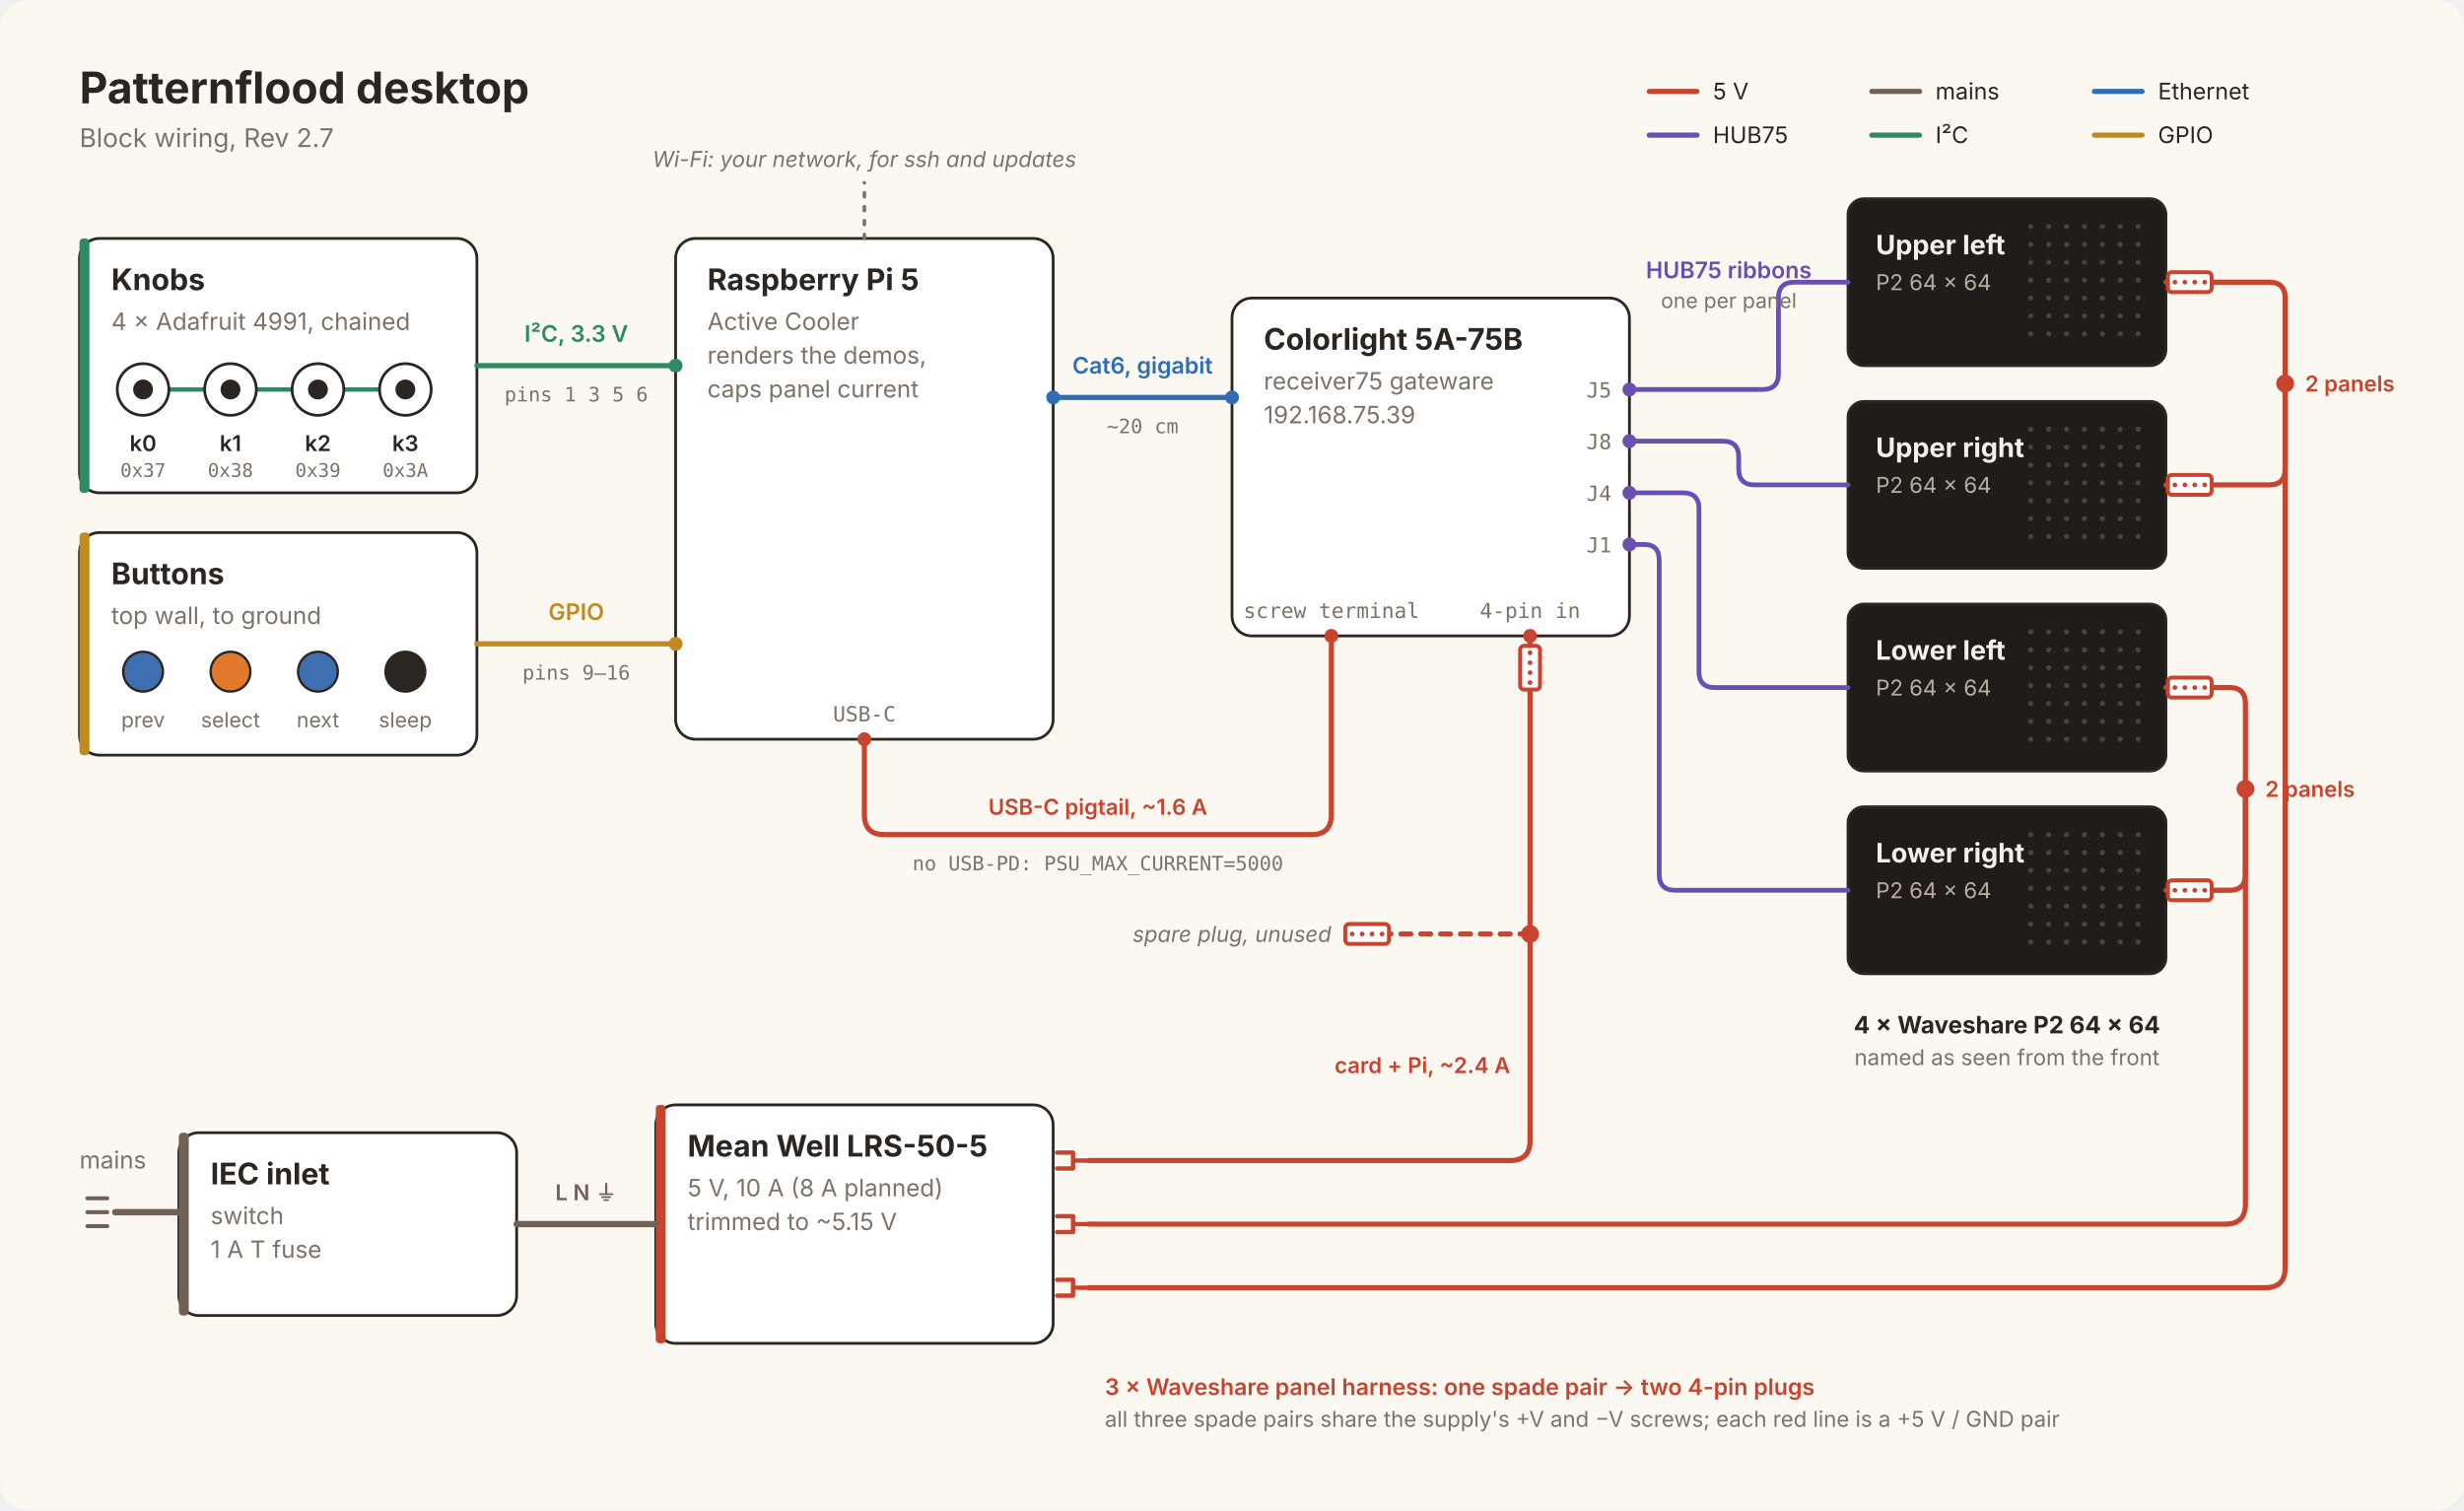
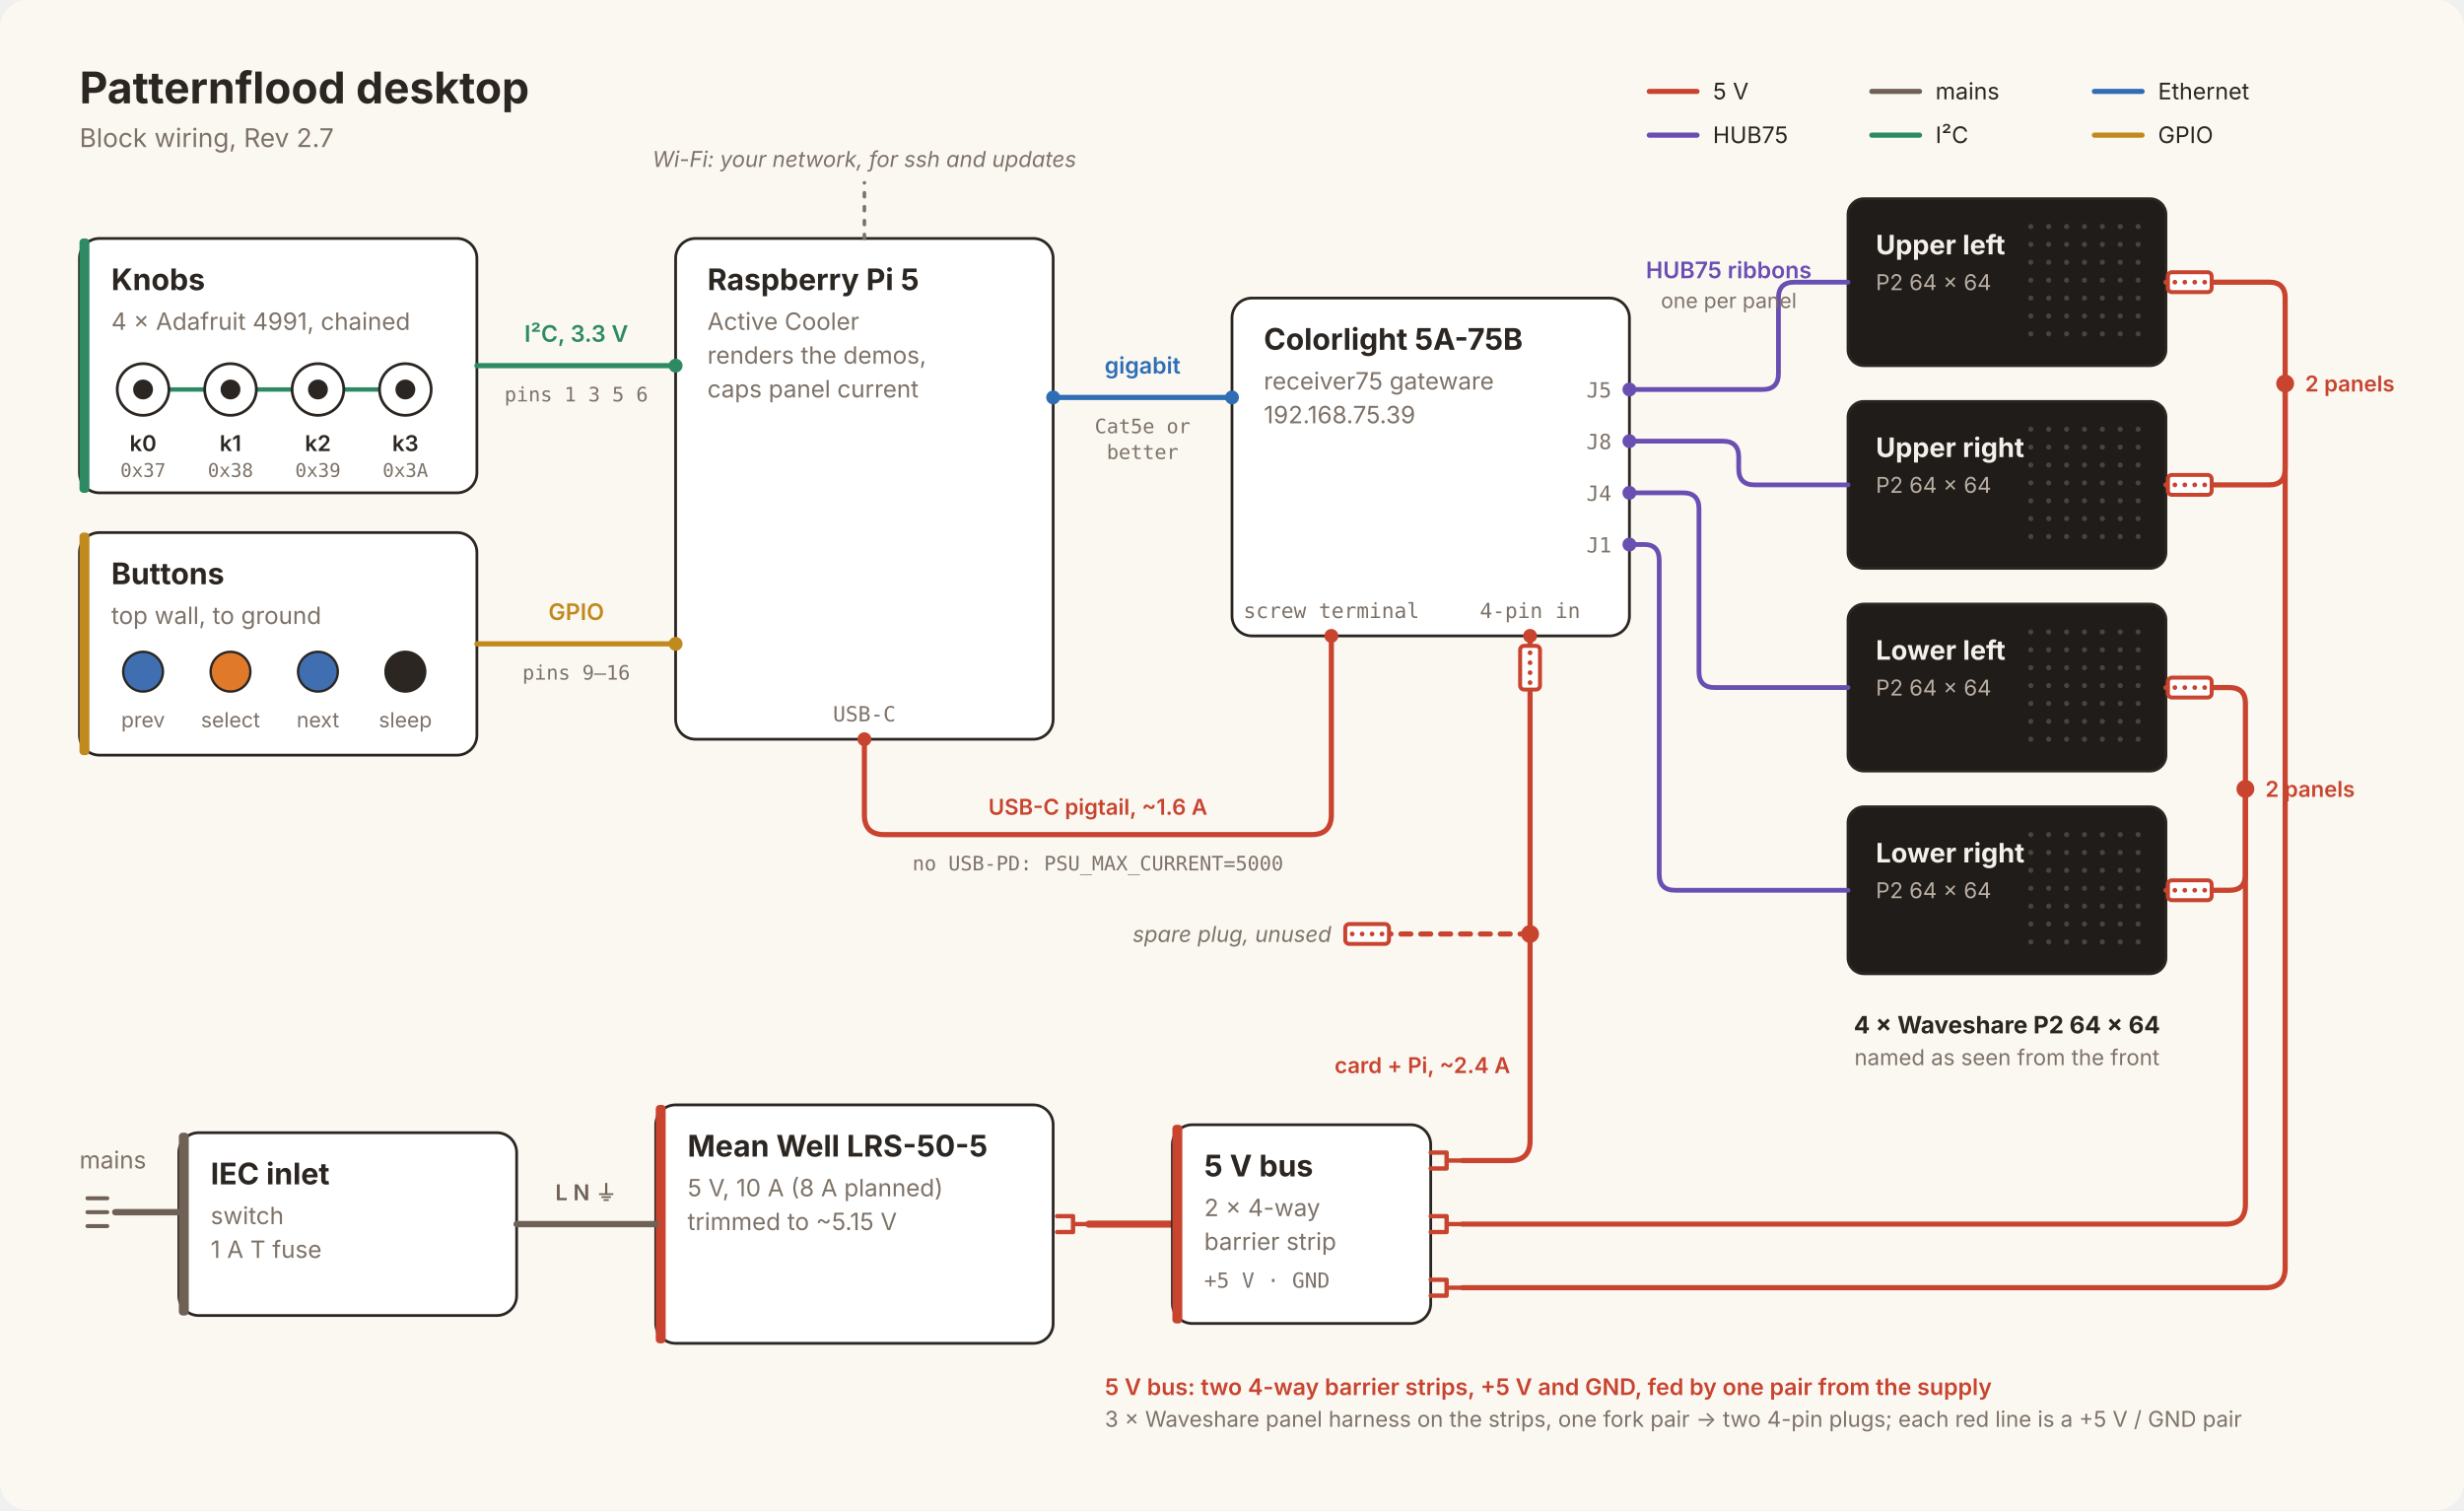
<svg xmlns="http://www.w3.org/2000/svg" viewBox="0 0 1240 760" width="1240" height="760" role="img" aria-label="Patternflood desktop wiring: power, data and controls between the supply, Pi 5, Colorlight card, panels, knobs and buttons">
  <rect width="1240" height="760" rx="14" fill="#fbf8f2" />
  <text x="40" y="52" font-size="22" fill="#2b2622" font-weight="700" text-anchor="start" font-family="Inter, -apple-system, 'Segoe UI', Helvetica, Arial, sans-serif">Patternflood desktop</text>
  <text x="40" y="74" font-size="13" fill="#7d7268" font-weight="400" text-anchor="start" font-family="Inter, -apple-system, 'Segoe UI', Helvetica, Arial, sans-serif">Block wiring, Rev 2.7</text>
  <rect x="40" y="120" width="200" height="128" rx="10" fill="#ffffff" stroke="#2b2622" stroke-width="1.4" />
  <rect x="40" y="120" width="5" height="128" rx="2" fill="#2e8a63" />
  <text x="56" y="146" font-size="15" fill="#2b2622" font-weight="650" text-anchor="start" font-family="Inter, -apple-system, 'Segoe UI', Helvetica, Arial, sans-serif">Knobs</text>
  <text x="56" y="166" font-size="12" fill="#7d7268" font-weight="400" text-anchor="start" font-family="Inter, -apple-system, 'Segoe UI', Helvetica, Arial, sans-serif">4 × Adafruit 4991, chained</text>
  <path d="M72,196 L204,196" fill="none" stroke="#2e8a63" stroke-width="2.2" stroke-linecap="round" stroke-linejoin="round" />
  <circle cx="72" cy="196" r="13" fill="#ffffff" stroke="#2b2622" stroke-width="1.4" />
  <circle cx="72" cy="196" r="5" fill="#2b2622" />
  <text x="72" y="227" font-size="11" fill="#2b2622" font-weight="600" text-anchor="middle" font-family="Inter, -apple-system, 'Segoe UI', Helvetica, Arial, sans-serif">k0</text>
  <text x="72" y="240" font-size="9.5" fill="#7d7268" font-weight="400" text-anchor="middle" font-family="ui-monospace, SFMono-Regular, Menlo, Consolas, monospace">0x37</text>
  <circle cx="116" cy="196" r="13" fill="#ffffff" stroke="#2b2622" stroke-width="1.4" />
  <circle cx="116" cy="196" r="5" fill="#2b2622" />
  <text x="116" y="227" font-size="11" fill="#2b2622" font-weight="600" text-anchor="middle" font-family="Inter, -apple-system, 'Segoe UI', Helvetica, Arial, sans-serif">k1</text>
  <text x="116" y="240" font-size="9.5" fill="#7d7268" font-weight="400" text-anchor="middle" font-family="ui-monospace, SFMono-Regular, Menlo, Consolas, monospace">0x38</text>
  <circle cx="160" cy="196" r="13" fill="#ffffff" stroke="#2b2622" stroke-width="1.4" />
  <circle cx="160" cy="196" r="5" fill="#2b2622" />
  <text x="160" y="227" font-size="11" fill="#2b2622" font-weight="600" text-anchor="middle" font-family="Inter, -apple-system, 'Segoe UI', Helvetica, Arial, sans-serif">k2</text>
  <text x="160" y="240" font-size="9.5" fill="#7d7268" font-weight="400" text-anchor="middle" font-family="ui-monospace, SFMono-Regular, Menlo, Consolas, monospace">0x39</text>
  <circle cx="204" cy="196" r="13" fill="#ffffff" stroke="#2b2622" stroke-width="1.4" />
  <circle cx="204" cy="196" r="5" fill="#2b2622" />
  <text x="204" y="227" font-size="11" fill="#2b2622" font-weight="600" text-anchor="middle" font-family="Inter, -apple-system, 'Segoe UI', Helvetica, Arial, sans-serif">k3</text>
  <text x="204" y="240" font-size="9.5" fill="#7d7268" font-weight="400" text-anchor="middle" font-family="ui-monospace, SFMono-Regular, Menlo, Consolas, monospace">0x3A</text>
  <rect x="40" y="268" width="200" height="112" rx="10" fill="#ffffff" stroke="#2b2622" stroke-width="1.4" />
  <rect x="40" y="268" width="5" height="112" rx="2" fill="#c08a1e" />
  <text x="56" y="294" font-size="15" fill="#2b2622" font-weight="650" text-anchor="start" font-family="Inter, -apple-system, 'Segoe UI', Helvetica, Arial, sans-serif">Buttons</text>
  <text x="56" y="314" font-size="12" fill="#7d7268" font-weight="400" text-anchor="start" font-family="Inter, -apple-system, 'Segoe UI', Helvetica, Arial, sans-serif">top wall, to ground</text>
  <circle cx="72" cy="338" r="10" fill="#3f6fb0" stroke="#2b2622" stroke-width="1.2" />
  <text x="72" y="366" font-size="10.5" fill="#7d7268" font-weight="400" text-anchor="middle" font-family="Inter, -apple-system, 'Segoe UI', Helvetica, Arial, sans-serif">prev</text>
  <circle cx="116" cy="338" r="10" fill="#e07a2a" stroke="#2b2622" stroke-width="1.2" />
  <text x="116" y="366" font-size="10.5" fill="#7d7268" font-weight="400" text-anchor="middle" font-family="Inter, -apple-system, 'Segoe UI', Helvetica, Arial, sans-serif">select</text>
  <circle cx="160" cy="338" r="10" fill="#3f6fb0" stroke="#2b2622" stroke-width="1.2" />
  <text x="160" y="366" font-size="10.5" fill="#7d7268" font-weight="400" text-anchor="middle" font-family="Inter, -apple-system, 'Segoe UI', Helvetica, Arial, sans-serif">next</text>
  <circle cx="204" cy="338" r="10" fill="#2b2622" stroke="#2b2622" stroke-width="1.2" />
  <text x="204" y="366" font-size="10.5" fill="#7d7268" font-weight="400" text-anchor="middle" font-family="Inter, -apple-system, 'Segoe UI', Helvetica, Arial, sans-serif">sleep</text>
  <rect x="340" y="120" width="190" height="252" rx="10" fill="#ffffff" stroke="#2b2622" stroke-width="1.4" />
  <text x="356" y="146" font-size="15" fill="#2b2622" font-weight="650" text-anchor="start" font-family="Inter, -apple-system, 'Segoe UI', Helvetica, Arial, sans-serif">Raspberry Pi 5</text>
  <text x="356" y="166" font-size="12" fill="#7d7268" font-weight="400" text-anchor="start" font-family="Inter, -apple-system, 'Segoe UI', Helvetica, Arial, sans-serif">Active Cooler</text>
  <text x="356" y="183" font-size="12" fill="#7d7268" font-weight="400" text-anchor="start" font-family="Inter, -apple-system, 'Segoe UI', Helvetica, Arial, sans-serif">renders the demos,</text>
  <text x="356" y="200" font-size="12" fill="#7d7268" font-weight="400" text-anchor="start" font-family="Inter, -apple-system, 'Segoe UI', Helvetica, Arial, sans-serif">caps panel current</text>
  <circle cx="340" cy="184" r="3.5" fill="#2e8a63" />
  <circle cx="340" cy="324" r="3.5" fill="#c08a1e" />
  <circle cx="530" cy="200" r="3.5" fill="#2f6db5" />
  <circle cx="435" cy="372" r="3.5" fill="#c8442f" />
  <text x="435" y="363" font-size="10.5" fill="#7d7268" font-weight="400" text-anchor="middle" font-family="ui-monospace, SFMono-Regular, Menlo, Consolas, monospace">USB-C</text>
  <path d="M240,184 L340,184" fill="none" stroke="#2e8a63" stroke-width="2.6" stroke-linecap="round" stroke-linejoin="round" />
  <text x="290" y="172" font-size="11.5" fill="#2e8a63" font-weight="600" text-anchor="middle" font-family="Inter, -apple-system, 'Segoe UI', Helvetica, Arial, sans-serif">I²C, 3.3 V</text>
  <text x="290" y="202" font-size="10" fill="#7d7268" font-weight="400" text-anchor="middle" font-family="ui-monospace, SFMono-Regular, Menlo, Consolas, monospace">pins 1 3 5 6</text>
  <path d="M240,324 L340,324" fill="none" stroke="#c08a1e" stroke-width="2.6" stroke-linecap="round" stroke-linejoin="round" />
  <text x="290" y="312" font-size="11.5" fill="#c08a1e" font-weight="600" text-anchor="middle" font-family="Inter, -apple-system, 'Segoe UI', Helvetica, Arial, sans-serif">GPIO</text>
  <text x="290" y="342" font-size="10" fill="#7d7268" font-weight="400" text-anchor="middle" font-family="ui-monospace, SFMono-Regular, Menlo, Consolas, monospace">pins 9–16</text>
  <path d="M435,120 L435,92" fill="none" stroke="#7d7268" stroke-width="1.8" stroke-linecap="round" stroke-linejoin="round" stroke-dasharray="2 5" />
  <text x="435" y="84" font-size="11" fill="#7d7268" font-weight="400" text-anchor="middle" font-family="Inter, -apple-system, 'Segoe UI', Helvetica, Arial, sans-serif" font-style="italic">Wi-Fi: your network, for ssh and updates</text>
  <rect x="620" y="150" width="200" height="170" rx="10" fill="#ffffff" stroke="#2b2622" stroke-width="1.4" />
  <text x="636" y="176" font-size="15" fill="#2b2622" font-weight="650" text-anchor="start" font-family="Inter, -apple-system, 'Segoe UI', Helvetica, Arial, sans-serif">Colorlight 5A-75B</text>
  <text x="636" y="196" font-size="12" fill="#7d7268" font-weight="400" text-anchor="start" font-family="Inter, -apple-system, 'Segoe UI', Helvetica, Arial, sans-serif">receiver75 gateware</text>
  <text x="636" y="213" font-size="12" fill="#7d7268" font-weight="400" text-anchor="start" font-family="Inter, -apple-system, 'Segoe UI', Helvetica, Arial, sans-serif">192.168.75.39</text>
  <circle cx="620" cy="200" r="3.5" fill="#2f6db5" />
  <path d="M530,200 L620,200" fill="none" stroke="#2f6db5" stroke-width="2.6" stroke-linecap="round" stroke-linejoin="round" />
-   <text x="575" y="188" font-size="11.5" fill="#2f6db5" font-weight="600" text-anchor="middle" font-family="Inter, -apple-system, 'Segoe UI', Helvetica, Arial, sans-serif">Cat6, gigabit</text>
-   <text x="575" y="218" font-size="10" fill="#7d7268" font-weight="400" text-anchor="middle" font-family="ui-monospace, SFMono-Regular, Menlo, Consolas, monospace">~20 cm</text>
+   <text x="575" y="188" font-size="11.5" fill="#2f6db5" font-weight="600" text-anchor="middle" font-family="Inter, -apple-system, 'Segoe UI', Helvetica, Arial, sans-serif">gigabit</text>
+   <text x="575" y="218" font-size="10" fill="#7d7268" font-weight="400" text-anchor="middle" font-family="ui-monospace, SFMono-Regular, Menlo, Consolas, monospace">Cat5e or</text>
+   <text x="575" y="231" font-size="10" fill="#7d7268" font-weight="400" text-anchor="middle" font-family="ui-monospace, SFMono-Regular, Menlo, Consolas, monospace">better</text>
  <circle cx="820" cy="196" r="3.5" fill="#6a4fb3" />
  <text x="811" y="200" font-size="10.5" fill="#7d7268" font-weight="400" text-anchor="end" font-family="ui-monospace, SFMono-Regular, Menlo, Consolas, monospace">J5</text>
  <circle cx="820" cy="222" r="3.5" fill="#6a4fb3" />
  <text x="811" y="226" font-size="10.5" fill="#7d7268" font-weight="400" text-anchor="end" font-family="ui-monospace, SFMono-Regular, Menlo, Consolas, monospace">J8</text>
  <circle cx="820" cy="248" r="3.5" fill="#6a4fb3" />
  <text x="811" y="252" font-size="10.5" fill="#7d7268" font-weight="400" text-anchor="end" font-family="ui-monospace, SFMono-Regular, Menlo, Consolas, monospace">J4</text>
  <circle cx="820" cy="274" r="3.5" fill="#6a4fb3" />
  <text x="811" y="278" font-size="10.5" fill="#7d7268" font-weight="400" text-anchor="end" font-family="ui-monospace, SFMono-Regular, Menlo, Consolas, monospace">J1</text>
  <circle cx="670" cy="320" r="3.5" fill="#c8442f" />
  <text x="670" y="311" font-size="10.5" fill="#7d7268" font-weight="400" text-anchor="middle" font-family="ui-monospace, SFMono-Regular, Menlo, Consolas, monospace">screw terminal</text>
  <circle cx="770" cy="320" r="3.5" fill="#c8442f" />
  <text x="770" y="311" font-size="10.5" fill="#7d7268" font-weight="400" text-anchor="middle" font-family="ui-monospace, SFMono-Regular, Menlo, Consolas, monospace">4-pin in</text>
  <rect x="930" y="100" width="160" height="84" rx="8" fill="#1f1c1a" stroke="#2b2622" stroke-width="1.4" />
  <circle cx="1022" cy="114" r="1.3" fill="#4a433d" />
  <circle cx="1022" cy="123" r="1.3" fill="#4a433d" />
  <circle cx="1022" cy="132" r="1.3" fill="#4a433d" />
  <circle cx="1022" cy="141" r="1.3" fill="#4a433d" />
  <circle cx="1022" cy="150" r="1.3" fill="#4a433d" />
  <circle cx="1022" cy="159" r="1.3" fill="#4a433d" />
  <circle cx="1022" cy="168" r="1.3" fill="#4a433d" />
  <circle cx="1031" cy="114" r="1.3" fill="#4a433d" />
  <circle cx="1031" cy="123" r="1.3" fill="#4a433d" />
  <circle cx="1031" cy="132" r="1.3" fill="#4a433d" />
  <circle cx="1031" cy="141" r="1.3" fill="#4a433d" />
  <circle cx="1031" cy="150" r="1.3" fill="#4a433d" />
  <circle cx="1031" cy="159" r="1.3" fill="#4a433d" />
  <circle cx="1031" cy="168" r="1.3" fill="#4a433d" />
  <circle cx="1040" cy="114" r="1.3" fill="#4a433d" />
  <circle cx="1040" cy="123" r="1.3" fill="#4a433d" />
  <circle cx="1040" cy="132" r="1.3" fill="#4a433d" />
  <circle cx="1040" cy="141" r="1.3" fill="#4a433d" />
  <circle cx="1040" cy="150" r="1.3" fill="#4a433d" />
  <circle cx="1040" cy="159" r="1.3" fill="#4a433d" />
  <circle cx="1040" cy="168" r="1.3" fill="#4a433d" />
  <circle cx="1049" cy="114" r="1.3" fill="#4a433d" />
  <circle cx="1049" cy="123" r="1.3" fill="#4a433d" />
  <circle cx="1049" cy="132" r="1.3" fill="#4a433d" />
  <circle cx="1049" cy="141" r="1.3" fill="#4a433d" />
  <circle cx="1049" cy="150" r="1.3" fill="#4a433d" />
  <circle cx="1049" cy="159" r="1.3" fill="#4a433d" />
  <circle cx="1049" cy="168" r="1.3" fill="#4a433d" />
  <circle cx="1058" cy="114" r="1.3" fill="#4a433d" />
  <circle cx="1058" cy="123" r="1.3" fill="#4a433d" />
  <circle cx="1058" cy="132" r="1.3" fill="#4a433d" />
  <circle cx="1058" cy="141" r="1.3" fill="#4a433d" />
  <circle cx="1058" cy="150" r="1.3" fill="#4a433d" />
  <circle cx="1058" cy="159" r="1.3" fill="#4a433d" />
  <circle cx="1058" cy="168" r="1.3" fill="#4a433d" />
  <circle cx="1067" cy="114" r="1.3" fill="#4a433d" />
  <circle cx="1067" cy="123" r="1.3" fill="#4a433d" />
  <circle cx="1067" cy="132" r="1.3" fill="#4a433d" />
  <circle cx="1067" cy="141" r="1.3" fill="#4a433d" />
  <circle cx="1067" cy="150" r="1.3" fill="#4a433d" />
  <circle cx="1067" cy="159" r="1.3" fill="#4a433d" />
  <circle cx="1067" cy="168" r="1.3" fill="#4a433d" />
  <circle cx="1076" cy="114" r="1.3" fill="#4a433d" />
  <circle cx="1076" cy="123" r="1.3" fill="#4a433d" />
  <circle cx="1076" cy="132" r="1.3" fill="#4a433d" />
  <circle cx="1076" cy="141" r="1.3" fill="#4a433d" />
  <circle cx="1076" cy="150" r="1.3" fill="#4a433d" />
  <circle cx="1076" cy="159" r="1.3" fill="#4a433d" />
  <circle cx="1076" cy="168" r="1.3" fill="#4a433d" />
  <text x="944" y="128" font-size="13.5" fill="#f4efe8" font-weight="650" text-anchor="start" font-family="Inter, -apple-system, 'Segoe UI', Helvetica, Arial, sans-serif">Upper left</text>
  <text x="944" y="146" font-size="11" fill="#b9ada1" font-weight="400" text-anchor="start" font-family="Inter, -apple-system, 'Segoe UI', Helvetica, Arial, sans-serif">P2 64 × 64</text>
  <rect x="930" y="202" width="160" height="84" rx="8" fill="#1f1c1a" stroke="#2b2622" stroke-width="1.4" />
  <circle cx="1022" cy="216" r="1.3" fill="#4a433d" />
  <circle cx="1022" cy="225" r="1.3" fill="#4a433d" />
  <circle cx="1022" cy="234" r="1.3" fill="#4a433d" />
  <circle cx="1022" cy="243" r="1.3" fill="#4a433d" />
  <circle cx="1022" cy="252" r="1.3" fill="#4a433d" />
  <circle cx="1022" cy="261" r="1.3" fill="#4a433d" />
  <circle cx="1022" cy="270" r="1.3" fill="#4a433d" />
  <circle cx="1031" cy="216" r="1.3" fill="#4a433d" />
  <circle cx="1031" cy="225" r="1.3" fill="#4a433d" />
  <circle cx="1031" cy="234" r="1.3" fill="#4a433d" />
  <circle cx="1031" cy="243" r="1.3" fill="#4a433d" />
  <circle cx="1031" cy="252" r="1.3" fill="#4a433d" />
  <circle cx="1031" cy="261" r="1.3" fill="#4a433d" />
  <circle cx="1031" cy="270" r="1.3" fill="#4a433d" />
  <circle cx="1040" cy="216" r="1.3" fill="#4a433d" />
  <circle cx="1040" cy="225" r="1.3" fill="#4a433d" />
  <circle cx="1040" cy="234" r="1.3" fill="#4a433d" />
  <circle cx="1040" cy="243" r="1.3" fill="#4a433d" />
  <circle cx="1040" cy="252" r="1.3" fill="#4a433d" />
  <circle cx="1040" cy="261" r="1.3" fill="#4a433d" />
  <circle cx="1040" cy="270" r="1.3" fill="#4a433d" />
  <circle cx="1049" cy="216" r="1.3" fill="#4a433d" />
  <circle cx="1049" cy="225" r="1.3" fill="#4a433d" />
  <circle cx="1049" cy="234" r="1.3" fill="#4a433d" />
  <circle cx="1049" cy="243" r="1.3" fill="#4a433d" />
  <circle cx="1049" cy="252" r="1.3" fill="#4a433d" />
  <circle cx="1049" cy="261" r="1.3" fill="#4a433d" />
  <circle cx="1049" cy="270" r="1.3" fill="#4a433d" />
  <circle cx="1058" cy="216" r="1.3" fill="#4a433d" />
  <circle cx="1058" cy="225" r="1.3" fill="#4a433d" />
  <circle cx="1058" cy="234" r="1.3" fill="#4a433d" />
  <circle cx="1058" cy="243" r="1.3" fill="#4a433d" />
  <circle cx="1058" cy="252" r="1.3" fill="#4a433d" />
  <circle cx="1058" cy="261" r="1.3" fill="#4a433d" />
  <circle cx="1058" cy="270" r="1.3" fill="#4a433d" />
  <circle cx="1067" cy="216" r="1.3" fill="#4a433d" />
  <circle cx="1067" cy="225" r="1.3" fill="#4a433d" />
  <circle cx="1067" cy="234" r="1.3" fill="#4a433d" />
  <circle cx="1067" cy="243" r="1.3" fill="#4a433d" />
  <circle cx="1067" cy="252" r="1.3" fill="#4a433d" />
  <circle cx="1067" cy="261" r="1.3" fill="#4a433d" />
  <circle cx="1067" cy="270" r="1.3" fill="#4a433d" />
  <circle cx="1076" cy="216" r="1.3" fill="#4a433d" />
  <circle cx="1076" cy="225" r="1.3" fill="#4a433d" />
  <circle cx="1076" cy="234" r="1.3" fill="#4a433d" />
  <circle cx="1076" cy="243" r="1.3" fill="#4a433d" />
  <circle cx="1076" cy="252" r="1.3" fill="#4a433d" />
  <circle cx="1076" cy="261" r="1.3" fill="#4a433d" />
  <circle cx="1076" cy="270" r="1.3" fill="#4a433d" />
  <text x="944" y="230" font-size="13.5" fill="#f4efe8" font-weight="650" text-anchor="start" font-family="Inter, -apple-system, 'Segoe UI', Helvetica, Arial, sans-serif">Upper right</text>
  <text x="944" y="248" font-size="11" fill="#b9ada1" font-weight="400" text-anchor="start" font-family="Inter, -apple-system, 'Segoe UI', Helvetica, Arial, sans-serif">P2 64 × 64</text>
  <rect x="930" y="304" width="160" height="84" rx="8" fill="#1f1c1a" stroke="#2b2622" stroke-width="1.4" />
  <circle cx="1022" cy="318" r="1.3" fill="#4a433d" />
  <circle cx="1022" cy="327" r="1.3" fill="#4a433d" />
  <circle cx="1022" cy="336" r="1.3" fill="#4a433d" />
  <circle cx="1022" cy="345" r="1.3" fill="#4a433d" />
  <circle cx="1022" cy="354" r="1.3" fill="#4a433d" />
  <circle cx="1022" cy="363" r="1.3" fill="#4a433d" />
  <circle cx="1022" cy="372" r="1.3" fill="#4a433d" />
  <circle cx="1031" cy="318" r="1.3" fill="#4a433d" />
  <circle cx="1031" cy="327" r="1.3" fill="#4a433d" />
  <circle cx="1031" cy="336" r="1.3" fill="#4a433d" />
  <circle cx="1031" cy="345" r="1.3" fill="#4a433d" />
  <circle cx="1031" cy="354" r="1.3" fill="#4a433d" />
  <circle cx="1031" cy="363" r="1.3" fill="#4a433d" />
  <circle cx="1031" cy="372" r="1.3" fill="#4a433d" />
  <circle cx="1040" cy="318" r="1.3" fill="#4a433d" />
  <circle cx="1040" cy="327" r="1.3" fill="#4a433d" />
  <circle cx="1040" cy="336" r="1.3" fill="#4a433d" />
  <circle cx="1040" cy="345" r="1.3" fill="#4a433d" />
  <circle cx="1040" cy="354" r="1.3" fill="#4a433d" />
  <circle cx="1040" cy="363" r="1.3" fill="#4a433d" />
  <circle cx="1040" cy="372" r="1.3" fill="#4a433d" />
  <circle cx="1049" cy="318" r="1.3" fill="#4a433d" />
  <circle cx="1049" cy="327" r="1.3" fill="#4a433d" />
  <circle cx="1049" cy="336" r="1.3" fill="#4a433d" />
  <circle cx="1049" cy="345" r="1.3" fill="#4a433d" />
  <circle cx="1049" cy="354" r="1.3" fill="#4a433d" />
  <circle cx="1049" cy="363" r="1.3" fill="#4a433d" />
  <circle cx="1049" cy="372" r="1.3" fill="#4a433d" />
  <circle cx="1058" cy="318" r="1.3" fill="#4a433d" />
  <circle cx="1058" cy="327" r="1.3" fill="#4a433d" />
  <circle cx="1058" cy="336" r="1.3" fill="#4a433d" />
  <circle cx="1058" cy="345" r="1.3" fill="#4a433d" />
  <circle cx="1058" cy="354" r="1.3" fill="#4a433d" />
  <circle cx="1058" cy="363" r="1.3" fill="#4a433d" />
  <circle cx="1058" cy="372" r="1.3" fill="#4a433d" />
  <circle cx="1067" cy="318" r="1.3" fill="#4a433d" />
  <circle cx="1067" cy="327" r="1.3" fill="#4a433d" />
  <circle cx="1067" cy="336" r="1.3" fill="#4a433d" />
  <circle cx="1067" cy="345" r="1.3" fill="#4a433d" />
  <circle cx="1067" cy="354" r="1.3" fill="#4a433d" />
  <circle cx="1067" cy="363" r="1.3" fill="#4a433d" />
  <circle cx="1067" cy="372" r="1.3" fill="#4a433d" />
  <circle cx="1076" cy="318" r="1.3" fill="#4a433d" />
  <circle cx="1076" cy="327" r="1.3" fill="#4a433d" />
  <circle cx="1076" cy="336" r="1.3" fill="#4a433d" />
  <circle cx="1076" cy="345" r="1.3" fill="#4a433d" />
  <circle cx="1076" cy="354" r="1.3" fill="#4a433d" />
  <circle cx="1076" cy="363" r="1.3" fill="#4a433d" />
  <circle cx="1076" cy="372" r="1.3" fill="#4a433d" />
  <text x="944" y="332" font-size="13.5" fill="#f4efe8" font-weight="650" text-anchor="start" font-family="Inter, -apple-system, 'Segoe UI', Helvetica, Arial, sans-serif">Lower left</text>
  <text x="944" y="350" font-size="11" fill="#b9ada1" font-weight="400" text-anchor="start" font-family="Inter, -apple-system, 'Segoe UI', Helvetica, Arial, sans-serif">P2 64 × 64</text>
  <rect x="930" y="406" width="160" height="84" rx="8" fill="#1f1c1a" stroke="#2b2622" stroke-width="1.4" />
  <circle cx="1022" cy="420" r="1.3" fill="#4a433d" />
  <circle cx="1022" cy="429" r="1.3" fill="#4a433d" />
  <circle cx="1022" cy="438" r="1.3" fill="#4a433d" />
  <circle cx="1022" cy="447" r="1.3" fill="#4a433d" />
  <circle cx="1022" cy="456" r="1.3" fill="#4a433d" />
  <circle cx="1022" cy="465" r="1.3" fill="#4a433d" />
  <circle cx="1022" cy="474" r="1.3" fill="#4a433d" />
  <circle cx="1031" cy="420" r="1.3" fill="#4a433d" />
  <circle cx="1031" cy="429" r="1.3" fill="#4a433d" />
  <circle cx="1031" cy="438" r="1.3" fill="#4a433d" />
  <circle cx="1031" cy="447" r="1.3" fill="#4a433d" />
  <circle cx="1031" cy="456" r="1.3" fill="#4a433d" />
  <circle cx="1031" cy="465" r="1.3" fill="#4a433d" />
  <circle cx="1031" cy="474" r="1.3" fill="#4a433d" />
  <circle cx="1040" cy="420" r="1.3" fill="#4a433d" />
  <circle cx="1040" cy="429" r="1.3" fill="#4a433d" />
  <circle cx="1040" cy="438" r="1.3" fill="#4a433d" />
  <circle cx="1040" cy="447" r="1.3" fill="#4a433d" />
  <circle cx="1040" cy="456" r="1.3" fill="#4a433d" />
  <circle cx="1040" cy="465" r="1.3" fill="#4a433d" />
  <circle cx="1040" cy="474" r="1.3" fill="#4a433d" />
  <circle cx="1049" cy="420" r="1.3" fill="#4a433d" />
  <circle cx="1049" cy="429" r="1.3" fill="#4a433d" />
  <circle cx="1049" cy="438" r="1.3" fill="#4a433d" />
  <circle cx="1049" cy="447" r="1.3" fill="#4a433d" />
  <circle cx="1049" cy="456" r="1.3" fill="#4a433d" />
  <circle cx="1049" cy="465" r="1.3" fill="#4a433d" />
  <circle cx="1049" cy="474" r="1.3" fill="#4a433d" />
  <circle cx="1058" cy="420" r="1.3" fill="#4a433d" />
  <circle cx="1058" cy="429" r="1.3" fill="#4a433d" />
  <circle cx="1058" cy="438" r="1.3" fill="#4a433d" />
  <circle cx="1058" cy="447" r="1.3" fill="#4a433d" />
  <circle cx="1058" cy="456" r="1.3" fill="#4a433d" />
  <circle cx="1058" cy="465" r="1.3" fill="#4a433d" />
  <circle cx="1058" cy="474" r="1.3" fill="#4a433d" />
  <circle cx="1067" cy="420" r="1.3" fill="#4a433d" />
  <circle cx="1067" cy="429" r="1.3" fill="#4a433d" />
  <circle cx="1067" cy="438" r="1.3" fill="#4a433d" />
  <circle cx="1067" cy="447" r="1.3" fill="#4a433d" />
  <circle cx="1067" cy="456" r="1.3" fill="#4a433d" />
  <circle cx="1067" cy="465" r="1.3" fill="#4a433d" />
  <circle cx="1067" cy="474" r="1.3" fill="#4a433d" />
  <circle cx="1076" cy="420" r="1.3" fill="#4a433d" />
  <circle cx="1076" cy="429" r="1.3" fill="#4a433d" />
  <circle cx="1076" cy="438" r="1.3" fill="#4a433d" />
  <circle cx="1076" cy="447" r="1.3" fill="#4a433d" />
  <circle cx="1076" cy="456" r="1.3" fill="#4a433d" />
  <circle cx="1076" cy="465" r="1.3" fill="#4a433d" />
  <circle cx="1076" cy="474" r="1.3" fill="#4a433d" />
  <text x="944" y="434" font-size="13.5" fill="#f4efe8" font-weight="650" text-anchor="start" font-family="Inter, -apple-system, 'Segoe UI', Helvetica, Arial, sans-serif">Lower right</text>
  <text x="944" y="452" font-size="11" fill="#b9ada1" font-weight="400" text-anchor="start" font-family="Inter, -apple-system, 'Segoe UI', Helvetica, Arial, sans-serif">P2 64 × 64</text>
  <text x="1010.0" y="520" font-size="12" fill="#2b2622" font-weight="650" text-anchor="middle" font-family="Inter, -apple-system, 'Segoe UI', Helvetica, Arial, sans-serif">4 × Waveshare P2 64 × 64</text>
  <text x="1010.0" y="536" font-size="11" fill="#7d7268" font-weight="400" text-anchor="middle" font-family="Inter, -apple-system, 'Segoe UI', Helvetica, Arial, sans-serif">named as seen from the front</text>
  <path d="M820,196 L887,196 Q895,196 895,188 L895,150 Q895,142 903,142 L930,142" fill="none" stroke="#6a4fb3" stroke-width="2.4" stroke-linecap="round" stroke-linejoin="round" />
  <path d="M820,222 L867,222 Q875,222 875,230 L875,236 Q875,244 883,244 L930,244" fill="none" stroke="#6a4fb3" stroke-width="2.4" stroke-linecap="round" stroke-linejoin="round" />
  <path d="M820,248 L847,248 Q855,248 855,256 L855,338 Q855,346 863,346 L930,346" fill="none" stroke="#6a4fb3" stroke-width="2.4" stroke-linecap="round" stroke-linejoin="round" />
  <path d="M820,274 L827.5,274 Q835,274 835,282 L835,440 Q835,448 843,448 L930,448" fill="none" stroke="#6a4fb3" stroke-width="2.4" stroke-linecap="round" stroke-linejoin="round" />
  <text x="870" y="140" font-size="11.5" fill="#6a4fb3" font-weight="600" text-anchor="middle" font-family="Inter, -apple-system, 'Segoe UI', Helvetica, Arial, sans-serif">HUB75 ribbons</text>
  <text x="870" y="155" font-size="10.5" fill="#7d7268" font-weight="400" text-anchor="middle" font-family="Inter, -apple-system, 'Segoe UI', Helvetica, Arial, sans-serif">one per panel</text>
  <text x="40" y="588" font-size="12" fill="#7d7268" font-weight="400" text-anchor="start" font-family="Inter, -apple-system, 'Segoe UI', Helvetica, Arial, sans-serif">mains</text>
  <path d="M44,610 h10 m-10,-7 h10 m-10,14 h10" stroke="#6f6156" stroke-width="2" stroke-linecap="round" />
  <rect x="90" y="570" width="170" height="92" rx="10" fill="#ffffff" stroke="#2b2622" stroke-width="1.4" />
  <rect x="90" y="570" width="5" height="92" rx="2" fill="#6f6156" />
  <text x="106" y="596" font-size="15" fill="#2b2622" font-weight="650" text-anchor="start" font-family="Inter, -apple-system, 'Segoe UI', Helvetica, Arial, sans-serif">IEC inlet</text>
  <text x="106" y="616" font-size="12" fill="#7d7268" font-weight="400" text-anchor="start" font-family="Inter, -apple-system, 'Segoe UI', Helvetica, Arial, sans-serif">switch</text>
  <text x="106" y="633" font-size="12" fill="#7d7268" font-weight="400" text-anchor="start" font-family="Inter, -apple-system, 'Segoe UI', Helvetica, Arial, sans-serif">1 A T fuse</text>
  <path d="M58,610 L90,610" fill="none" stroke="#6f6156" stroke-width="3.2" stroke-linecap="round" stroke-linejoin="round" />
  <rect x="330" y="556" width="200" height="120" rx="10" fill="#ffffff" stroke="#2b2622" stroke-width="1.4" />
  <rect x="330" y="556" width="5" height="120" rx="2" fill="#c8442f" />
  <text x="346" y="582" font-size="15" fill="#2b2622" font-weight="650" text-anchor="start" font-family="Inter, -apple-system, 'Segoe UI', Helvetica, Arial, sans-serif">Mean Well LRS-50-5</text>
  <text x="346" y="602" font-size="12" fill="#7d7268" font-weight="400" text-anchor="start" font-family="Inter, -apple-system, 'Segoe UI', Helvetica, Arial, sans-serif">5 V, 10 A (8 A planned)</text>
  <text x="346" y="619" font-size="12" fill="#7d7268" font-weight="400" text-anchor="start" font-family="Inter, -apple-system, 'Segoe UI', Helvetica, Arial, sans-serif">trimmed to ~5.15 V</text>
  <path d="M260,616 L330,616" fill="none" stroke="#6f6156" stroke-width="3.2" stroke-linecap="round" stroke-linejoin="round" />
  <text x="295" y="604" font-size="11" fill="#6f6156" font-weight="600" text-anchor="middle" font-family="Inter, -apple-system, 'Segoe UI', Helvetica, Arial, sans-serif">L N ⏚</text>
-   <path d="M548,584 L540,584 M540,580 L532,580 M540,588 L532,588 M540,580 L540,588" stroke="#c8442f" stroke-width="2.2" fill="none" stroke-linecap="round" />
  <path d="M548,616 L540,616 M540,612 L532,612 M540,620 L532,620 M540,612 L540,620" stroke="#c8442f" stroke-width="2.2" fill="none" stroke-linecap="round" />
-   <path d="M548,648 L540,648 M540,644 L532,644 M540,652 L532,652 M540,644 L540,652" stroke="#c8442f" stroke-width="2.2" fill="none" stroke-linecap="round" />
-   <text x="556" y="702" font-size="11.5" fill="#c8442f" font-weight="600" text-anchor="start" font-family="Inter, -apple-system, 'Segoe UI', Helvetica, Arial, sans-serif">3 × Waveshare panel harness: one spade pair → two 4-pin plugs</text>
-   <text x="556" y="718" font-size="11" fill="#7d7268" font-weight="400" text-anchor="start" font-family="Inter, -apple-system, 'Segoe UI', Helvetica, Arial, sans-serif">all three spade pairs share the supply's +V and −V screws; each red line is a +5 V / GND pair</text>
-   <path d="M548,584 L760,584 Q770,584 770,574 L770,320" fill="none" stroke="#c8442f" stroke-width="2.6" stroke-linecap="round" stroke-linejoin="round" />
+   <path d="M548,616 L590,616" fill="none" stroke="#c8442f" stroke-width="3.6" stroke-linecap="round" />
+   <rect x="590" y="566" width="130" height="100" rx="10" fill="#ffffff" stroke="#2b2622" stroke-width="1.4" />
+   <rect x="590" y="566" width="5" height="100" rx="2" fill="#c8442f" />
+   <text x="606" y="592" font-size="15" fill="#2b2622" font-weight="650" text-anchor="start" font-family="Inter, -apple-system, 'Segoe UI', Helvetica, Arial, sans-serif">5 V bus</text>
+   <text x="606" y="612" font-size="12" fill="#7d7268" font-weight="400" text-anchor="start" font-family="Inter, -apple-system, 'Segoe UI', Helvetica, Arial, sans-serif">2 × 4-way</text>
+   <text x="606" y="629" font-size="12" fill="#7d7268" font-weight="400" text-anchor="start" font-family="Inter, -apple-system, 'Segoe UI', Helvetica, Arial, sans-serif">barrier strip</text>
+   <text x="606" y="648" font-size="10.5" fill="#7d7268" font-weight="400" text-anchor="start" font-family="ui-monospace, SFMono-Regular, Menlo, Consolas, monospace">+5 V · GND</text>
+   <path d="M736,584 L728,584 M728,580 L720,580 M728,588 L720,588 M728,580 L728,588" stroke="#c8442f" stroke-width="2.2" fill="none" stroke-linecap="round" />
+   <path d="M736,616 L728,616 M728,612 L720,612 M728,620 L720,620 M728,612 L728,620" stroke="#c8442f" stroke-width="2.2" fill="none" stroke-linecap="round" />
+   <path d="M736,648 L728,648 M728,644 L720,644 M728,652 L720,652 M728,644 L728,652" stroke="#c8442f" stroke-width="2.2" fill="none" stroke-linecap="round" />
+   <text x="556" y="702" font-size="11.5" fill="#c8442f" font-weight="600" text-anchor="start" font-family="Inter, -apple-system, 'Segoe UI', Helvetica, Arial, sans-serif">5 V bus: two 4-way barrier strips, +5 V and GND, fed by one pair from the supply</text>
+   <text x="556" y="718" font-size="11" fill="#7d7268" font-weight="400" text-anchor="start" font-family="Inter, -apple-system, 'Segoe UI', Helvetica, Arial, sans-serif">3 × Waveshare panel harness on the strips, one fork pair → two 4-pin plugs; each red line is a +5 V / GND pair</text>
+   <path d="M736,584 L760,584 Q770,584 770,574 L770,320" fill="none" stroke="#c8442f" stroke-width="2.6" stroke-linecap="round" stroke-linejoin="round" />
  <circle cx="770" cy="470" r="4.5" fill="#c8442f" />
  <path d="M770,470 L700,470" fill="none" stroke="#c8442f" stroke-width="2.6" stroke-linecap="round" stroke-linejoin="round" stroke-dasharray="5 5" />
  <rect x="677.0" y="465.0" width="22" height="10" rx="2" fill="#ffffff" stroke="#c8442f" stroke-width="2" />
  <circle cx="680.5" cy="470" r="1.2" fill="#c8442f" />
  <circle cx="685.5" cy="470" r="1.2" fill="#c8442f" />
  <circle cx="690.5" cy="470" r="1.2" fill="#c8442f" />
  <circle cx="695.5" cy="470" r="1.2" fill="#c8442f" />
  <text x="670" y="474" font-size="11" fill="#7d7268" font-weight="400" text-anchor="end" font-family="Inter, -apple-system, 'Segoe UI', Helvetica, Arial, sans-serif" font-style="italic">spare plug, unused</text>
  <rect x="765.0" y="325.0" width="10" height="22" rx="2" fill="#ffffff" stroke="#c8442f" stroke-width="2" />
  <circle cx="770" cy="328.5" r="1.2" fill="#c8442f" />
  <circle cx="770" cy="333.5" r="1.2" fill="#c8442f" />
  <circle cx="770" cy="338.5" r="1.2" fill="#c8442f" />
  <circle cx="770" cy="343.5" r="1.2" fill="#c8442f" />
  <text x="760" y="540" font-size="11" fill="#c8442f" font-weight="600" text-anchor="end" font-family="Inter, -apple-system, 'Segoe UI', Helvetica, Arial, sans-serif">card + Pi, ~2.4 A</text>
  <path d="M670,320 L670,410 Q670,420 660,420 L445,420 Q435,420 435,410 L435,372" fill="none" stroke="#c8442f" stroke-width="2.6" stroke-linecap="round" stroke-linejoin="round" />
  <text x="552.5" y="410" font-size="11" fill="#c8442f" font-weight="600" text-anchor="middle" font-family="Inter, -apple-system, 'Segoe UI', Helvetica, Arial, sans-serif">USB-C pigtail, ~1.6 A</text>
  <text x="552.5" y="438" font-size="10" fill="#7d7268" font-weight="400" text-anchor="middle" font-family="ui-monospace, SFMono-Regular, Menlo, Consolas, monospace">no USB-PD: PSU_MAX_CURRENT=5000</text>
-   <path d="M548,616 L1120,616 Q1130,616 1130,606 L1130,397.0" fill="none" stroke="#c8442f" stroke-width="2.6" stroke-linecap="round" stroke-linejoin="round" />
+   <path d="M736,616 L1120,616 Q1130,616 1130,606 L1130,397.0" fill="none" stroke="#c8442f" stroke-width="2.6" stroke-linecap="round" stroke-linejoin="round" />
  <path d="M1130,397.0 L1130,354 Q1130,346 1122,346 L1090,346" fill="none" stroke="#c8442f" stroke-width="2.6" stroke-linecap="round" stroke-linejoin="round" />
  <rect x="1091.0" y="341.0" width="22" height="10" rx="2" fill="#ffffff" stroke="#c8442f" stroke-width="2" />
  <circle cx="1094.5" cy="346" r="1.2" fill="#c8442f" />
  <circle cx="1099.5" cy="346" r="1.2" fill="#c8442f" />
  <circle cx="1104.5" cy="346" r="1.2" fill="#c8442f" />
  <circle cx="1109.5" cy="346" r="1.2" fill="#c8442f" />
  <path d="M1130,397.0 L1130,440 Q1130,448 1122,448 L1090,448" fill="none" stroke="#c8442f" stroke-width="2.6" stroke-linecap="round" stroke-linejoin="round" />
  <rect x="1091.0" y="443.0" width="22" height="10" rx="2" fill="#ffffff" stroke="#c8442f" stroke-width="2" />
  <circle cx="1094.5" cy="448" r="1.2" fill="#c8442f" />
  <circle cx="1099.5" cy="448" r="1.2" fill="#c8442f" />
  <circle cx="1104.5" cy="448" r="1.2" fill="#c8442f" />
  <circle cx="1109.5" cy="448" r="1.2" fill="#c8442f" />
  <circle cx="1130" cy="397.0" r="4.5" fill="#c8442f" />
  <text x="1140" y="401.0" font-size="11" fill="#c8442f" font-weight="600" text-anchor="start" font-family="Inter, -apple-system, 'Segoe UI', Helvetica, Arial, sans-serif">2 panels</text>
-   <path d="M548,648 L1140,648 Q1150,648 1150,638 L1150,193.0" fill="none" stroke="#c8442f" stroke-width="2.6" stroke-linecap="round" stroke-linejoin="round" />
+   <path d="M736,648 L1140,648 Q1150,648 1150,638 L1150,193.0" fill="none" stroke="#c8442f" stroke-width="2.6" stroke-linecap="round" stroke-linejoin="round" />
  <path d="M1150,193.0 L1150,150 Q1150,142 1142,142 L1090,142" fill="none" stroke="#c8442f" stroke-width="2.6" stroke-linecap="round" stroke-linejoin="round" />
  <rect x="1091.0" y="137.0" width="22" height="10" rx="2" fill="#ffffff" stroke="#c8442f" stroke-width="2" />
  <circle cx="1094.5" cy="142" r="1.2" fill="#c8442f" />
  <circle cx="1099.5" cy="142" r="1.2" fill="#c8442f" />
  <circle cx="1104.5" cy="142" r="1.2" fill="#c8442f" />
  <circle cx="1109.5" cy="142" r="1.2" fill="#c8442f" />
  <path d="M1150,193.0 L1150,236 Q1150,244 1142,244 L1090,244" fill="none" stroke="#c8442f" stroke-width="2.6" stroke-linecap="round" stroke-linejoin="round" />
  <rect x="1091.0" y="239.0" width="22" height="10" rx="2" fill="#ffffff" stroke="#c8442f" stroke-width="2" />
  <circle cx="1094.5" cy="244" r="1.2" fill="#c8442f" />
  <circle cx="1099.5" cy="244" r="1.2" fill="#c8442f" />
  <circle cx="1104.5" cy="244" r="1.2" fill="#c8442f" />
  <circle cx="1109.5" cy="244" r="1.2" fill="#c8442f" />
  <circle cx="1150" cy="193.0" r="4.5" fill="#c8442f" />
  <text x="1160" y="197.0" font-size="11" fill="#c8442f" font-weight="600" text-anchor="start" font-family="Inter, -apple-system, 'Segoe UI', Helvetica, Arial, sans-serif">2 panels</text>
  <path d="M830,46 L854,46" fill="none" stroke="#c8442f" stroke-width="2.6" stroke-linecap="round" stroke-linejoin="round" />
  <text x="862" y="50" font-size="11.5" fill="#2b2622" font-weight="400" text-anchor="start" font-family="Inter, -apple-system, 'Segoe UI', Helvetica, Arial, sans-serif">5 V</text>
  <path d="M942,46 L966,46" fill="none" stroke="#6f6156" stroke-width="2.6" stroke-linecap="round" stroke-linejoin="round" />
  <text x="974" y="50" font-size="11.5" fill="#2b2622" font-weight="400" text-anchor="start" font-family="Inter, -apple-system, 'Segoe UI', Helvetica, Arial, sans-serif">mains</text>
  <path d="M1054,46 L1078,46" fill="none" stroke="#2f6db5" stroke-width="2.6" stroke-linecap="round" stroke-linejoin="round" />
  <text x="1086" y="50" font-size="11.5" fill="#2b2622" font-weight="400" text-anchor="start" font-family="Inter, -apple-system, 'Segoe UI', Helvetica, Arial, sans-serif">Ethernet</text>
  <path d="M830,68 L854,68" fill="none" stroke="#6a4fb3" stroke-width="2.6" stroke-linecap="round" stroke-linejoin="round" />
  <text x="862" y="72" font-size="11.5" fill="#2b2622" font-weight="400" text-anchor="start" font-family="Inter, -apple-system, 'Segoe UI', Helvetica, Arial, sans-serif">HUB75</text>
  <path d="M942,68 L966,68" fill="none" stroke="#2e8a63" stroke-width="2.6" stroke-linecap="round" stroke-linejoin="round" />
  <text x="974" y="72" font-size="11.5" fill="#2b2622" font-weight="400" text-anchor="start" font-family="Inter, -apple-system, 'Segoe UI', Helvetica, Arial, sans-serif">I²C</text>
  <path d="M1054,68 L1078,68" fill="none" stroke="#c08a1e" stroke-width="2.6" stroke-linecap="round" stroke-linejoin="round" />
  <text x="1086" y="72" font-size="11.5" fill="#2b2622" font-weight="400" text-anchor="start" font-family="Inter, -apple-system, 'Segoe UI', Helvetica, Arial, sans-serif">GPIO</text>
</svg>
